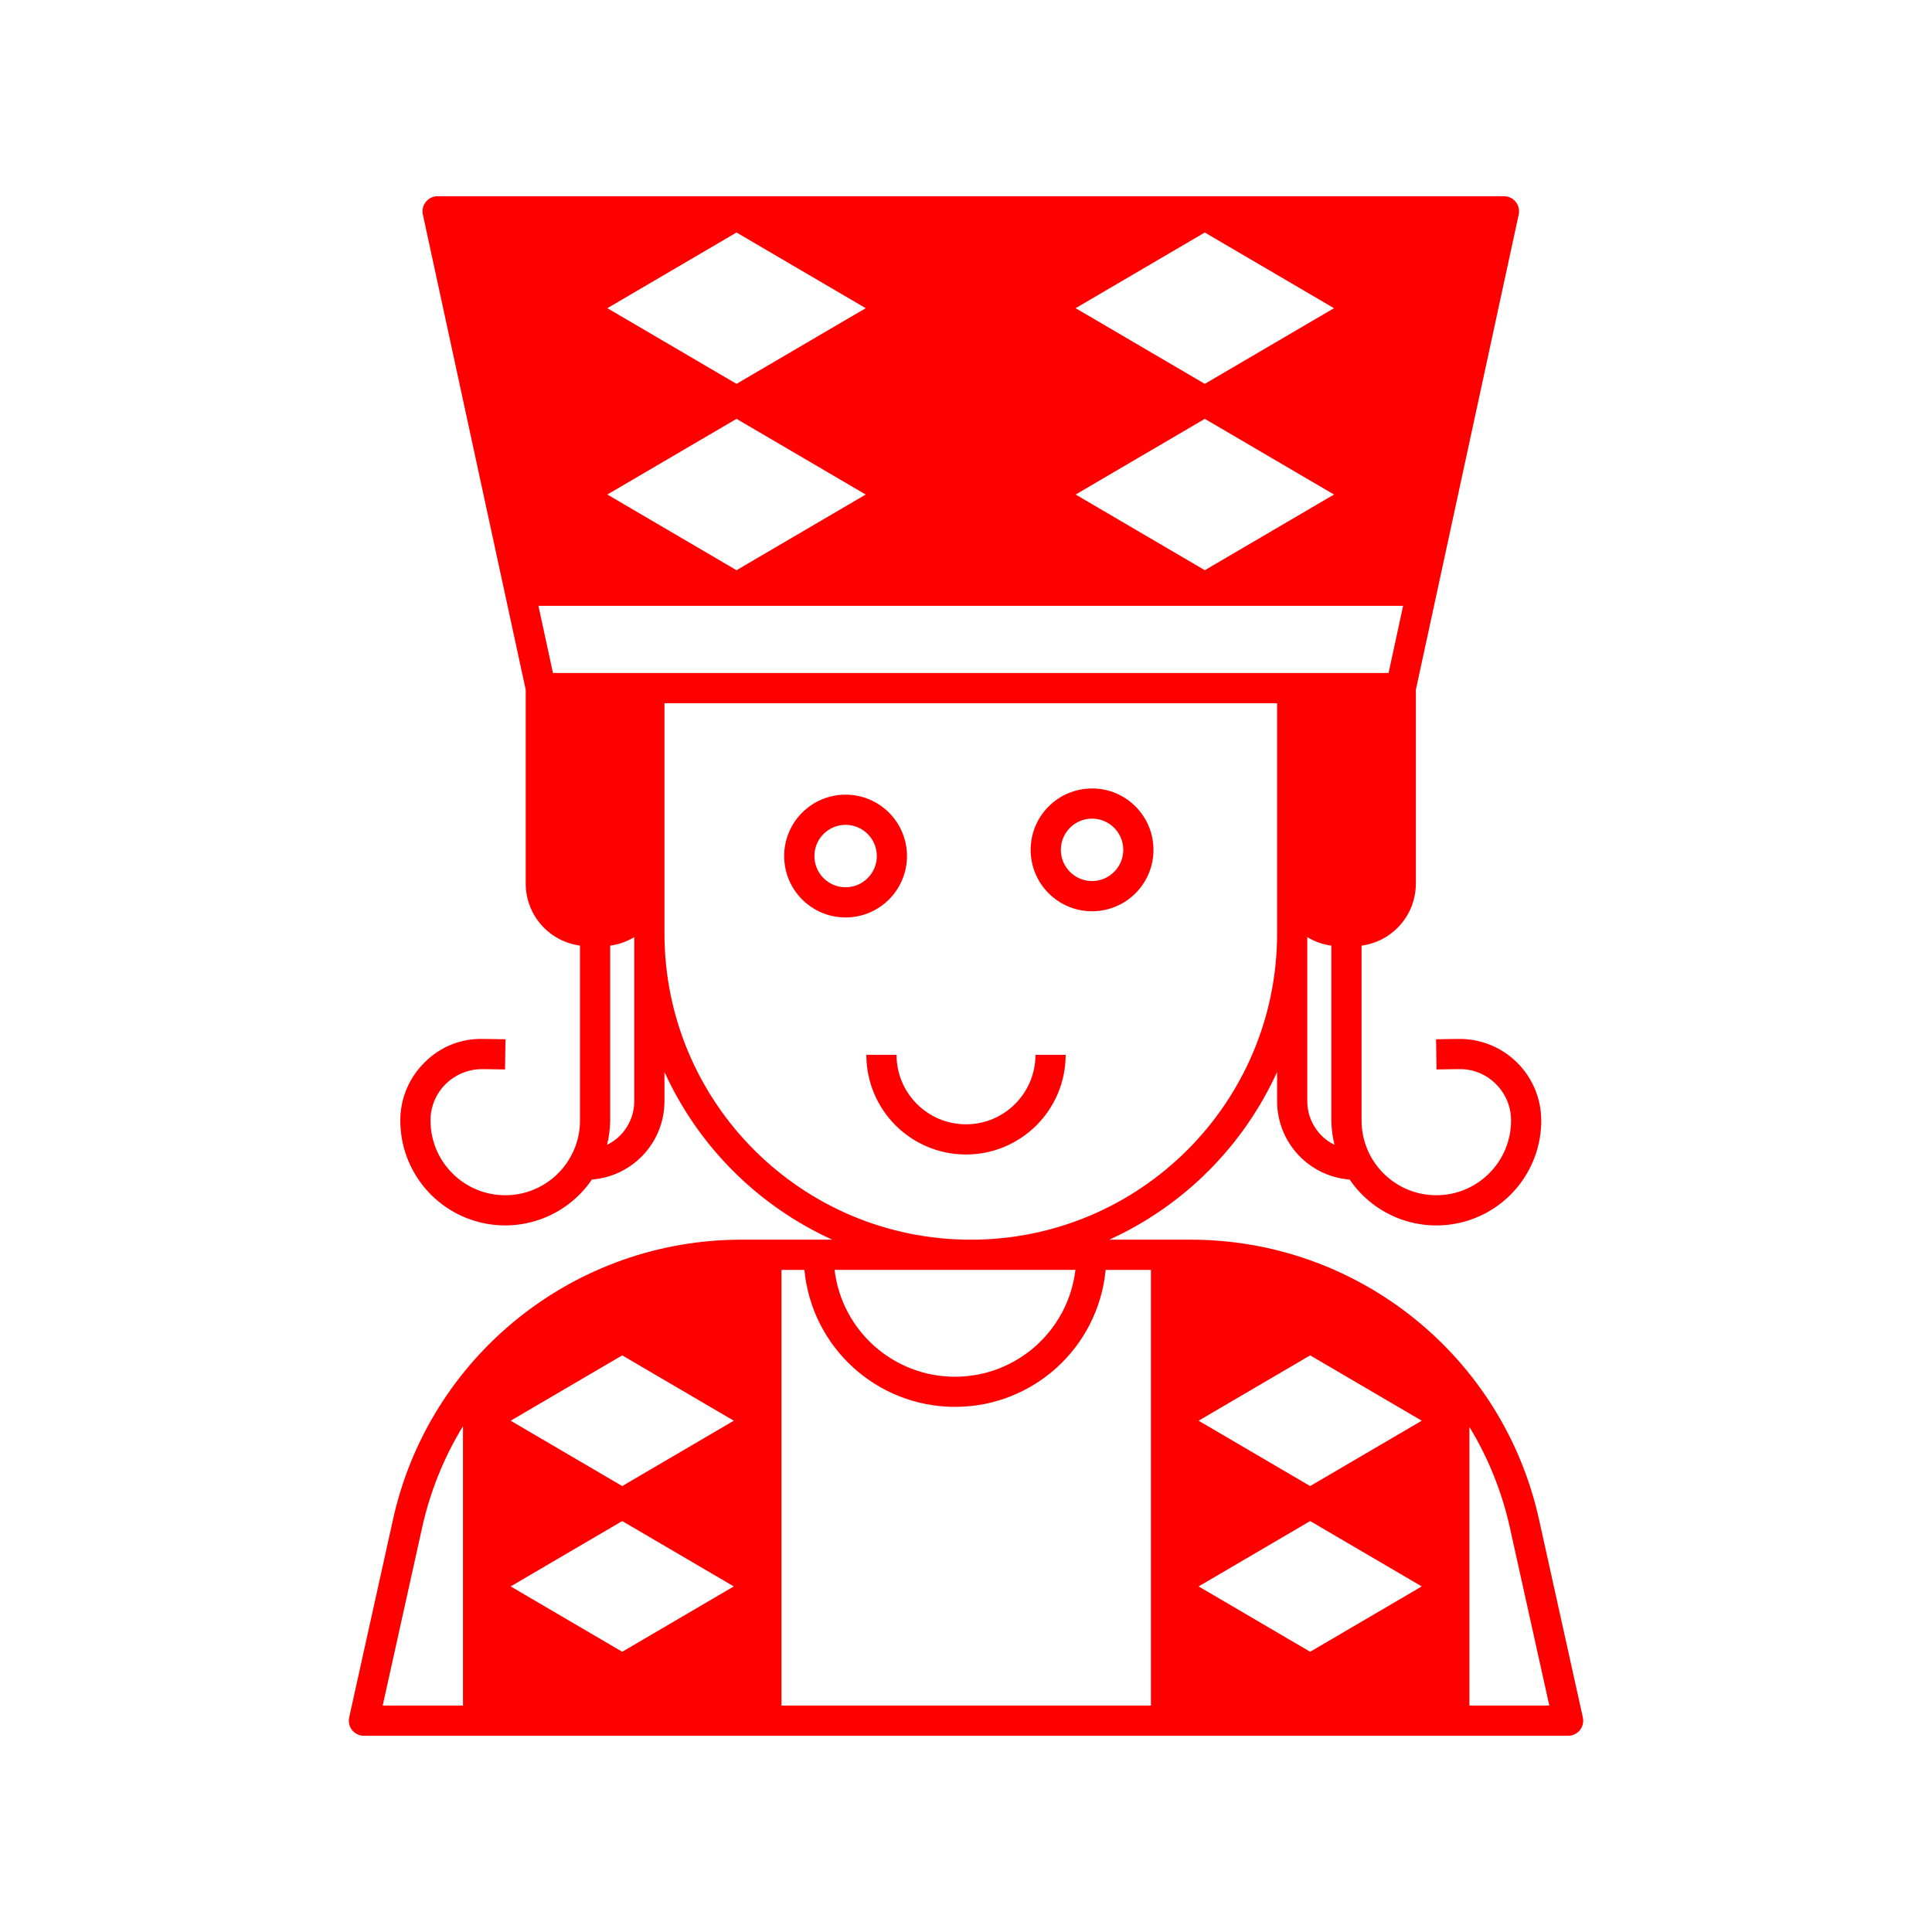
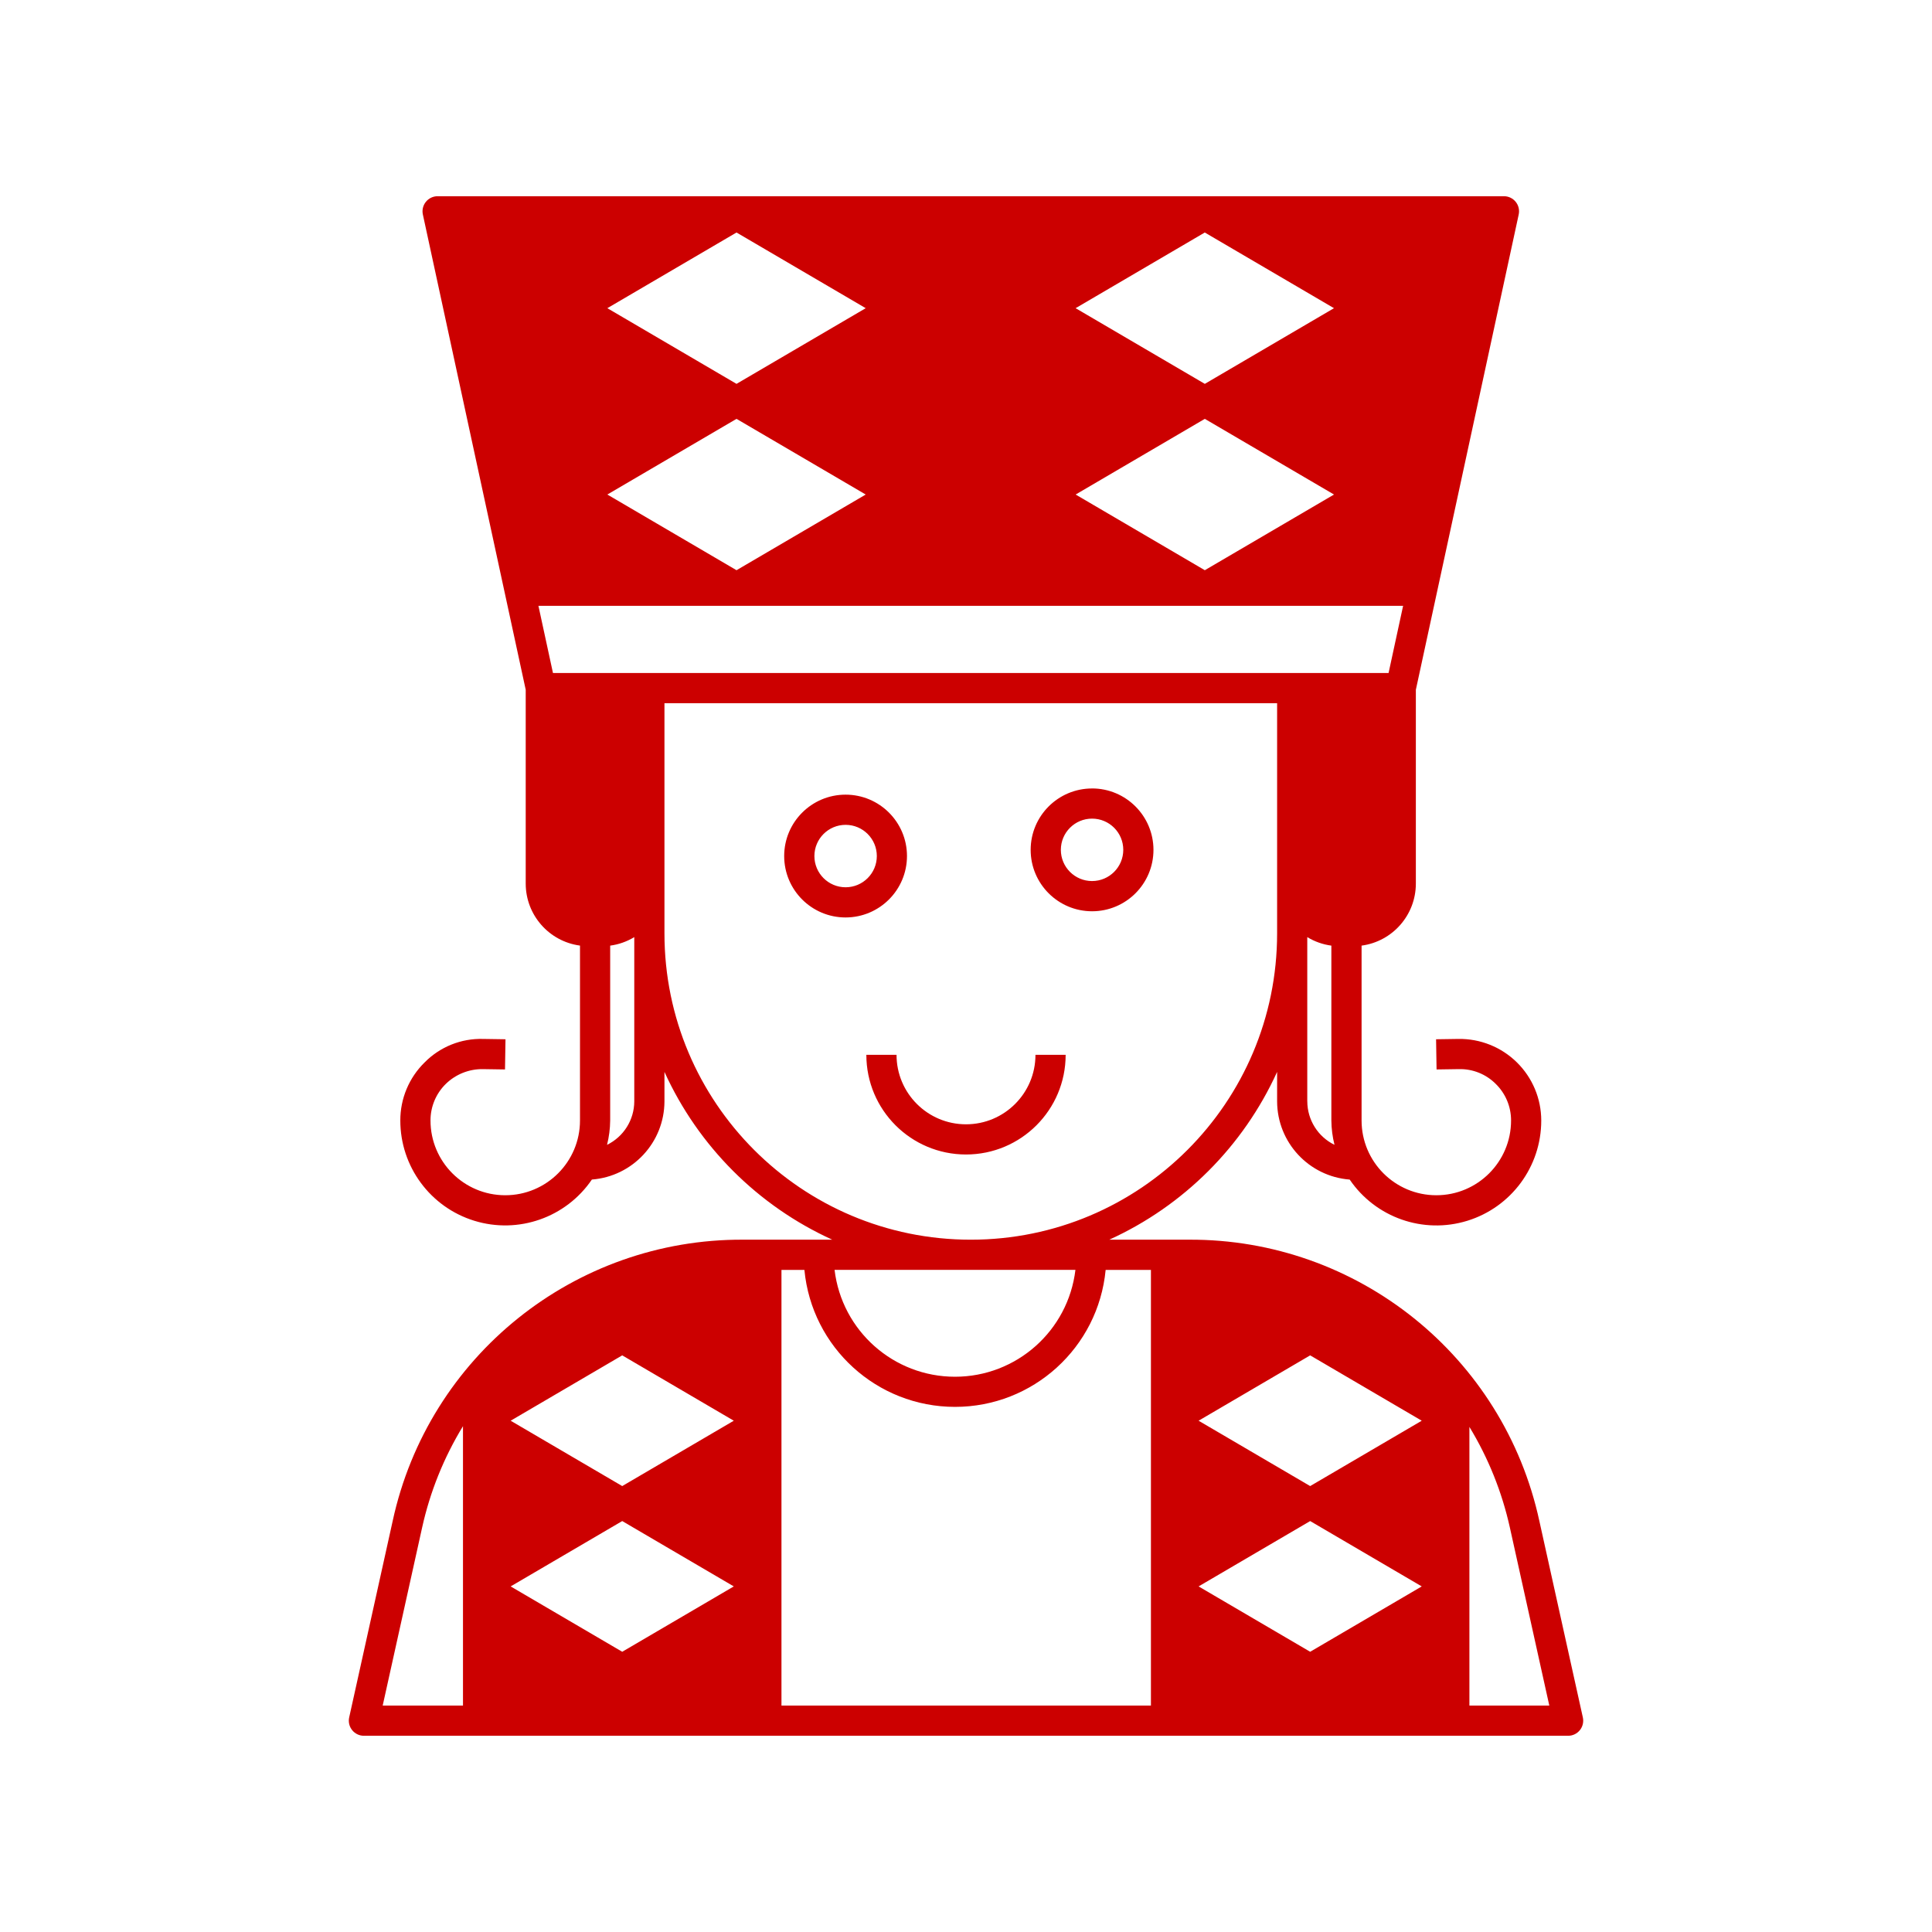
<svg xmlns="http://www.w3.org/2000/svg" viewBox="0 0 64 64" id="jack-card">
-   <path fill="red" d="M30.045,28.358a2.034,2.034,0,1,0-2.034,2.034A2.036,2.036,0,0,0,30.045,28.358ZM28.012,29.392a1.034,1.034,0,1,1,1.034-1.034A1.035,1.035,0,0,1,28.012,29.392Zm8.164-3.273a2.034,2.034,0,1,0,2.034,2.034A2.036,2.036,0,0,0,36.176,26.118Zm0,3.067a1.034,1.034,0,1,1,1.034-1.034A1.035,1.035,0,0,1,36.176,29.186ZM50.994,50.389a11.822,11.822,0,0,0-11.613-9.323H36.747A11.202,11.202,0,0,0,42.306,35.508v.978a2.605,2.605,0,0,0,2.404,2.589,3.474,3.474,0,0,0,6.346-1.956,2.704,2.704,0,0,0-2.745-2.703l-.739.011.016,1,.739-.011a1.667,1.667,0,0,1,1.221.489,1.691,1.691,0,0,1,.508,1.213,2.476,2.476,0,0,1-4.952,0V31.325a2.074,2.074,0,0,0,1.798-2.049v-6.426L50.309,7.106a.5.5,0,0,0-.489-.606H14.497a.5.5,0,0,0-.489.606L17.415,22.849v6.426a2.074,2.074,0,0,0,1.798,2.049v5.794a2.476,2.476,0,1,1-4.952,0,1.69,1.69,0,0,1,.508-1.213,1.726,1.726,0,0,1,1.221-.489l.739.011.016-1-.739-.011a2.615,2.615,0,0,0-1.938.776,2.684,2.684,0,0,0-.807,1.926,3.474,3.474,0,0,0,6.346,1.956,2.605,2.605,0,0,0,2.404-2.589V35.508a11.202,11.202,0,0,0,5.558,5.558H24.62a11.822,11.822,0,0,0-11.613,9.323l-1.44,6.503A.5.5,0,0,0,12.054,57.5H51.946a.5.5,0,0,0,.488-.608Zm-30.382-.002,3.696,2.165-3.696,2.165-3.696-2.165Zm0-1.159-3.696-2.165,3.696-2.165,3.696,2.165Zm5.275-7.161h.76a5.012,5.012,0,0,0,9.979,0H38.126V56.5H25.887Zm17.514,8.32,3.696,2.165-3.696,2.165-3.696-2.165Zm0-1.159-3.696-2.165,3.696-2.165,3.696,2.165Zm-.096-12.742V31.043a2.055,2.055,0,0,0,.798.282v5.794a3.446,3.446,0,0,0,.104.805A1.607,1.607,0,0,1,43.306,36.486ZM21.511,22.295H18.318l-.482-2.227H46.48l-.482,2.227H21.511ZM24.398,12.716,20.119,10.209,24.398,7.702,28.678,10.209Zm0,1.159,4.28,2.507L24.398,18.889l-4.279-2.507Zm15.513,0,4.28,2.507-4.28,2.507-4.279-2.507Zm0-1.159L35.631,10.209l4.279-2.507L44.19,10.209ZM20.109,37.924a3.445,3.445,0,0,0,.104-.805V31.325a2.054,2.054,0,0,0,.798-.282v5.443A1.607,1.607,0,0,1,20.109,37.924ZM22.011,30.919V23.295H42.306V30.919a10.147,10.147,0,1,1-20.295,0Zm13.614,11.147a4.018,4.018,0,0,1-7.979,0ZM13.983,50.605a10.999,10.999,0,0,1,1.354-3.361V56.5H12.677ZM48.676,56.5V47.268A10.998,10.998,0,0,1,50.017,50.605L51.323,56.5ZM34.301,34.943h1a3.301,3.301,0,1,1-6.602,0h1a2.301,2.301,0,1,0,4.602,0Z" />
+   <path fill="hsl(0, 100%, 40%)" d="M30.045,28.358a2.034,2.034,0,1,0-2.034,2.034A2.036,2.036,0,0,0,30.045,28.358ZM28.012,29.392a1.034,1.034,0,1,1,1.034-1.034A1.035,1.035,0,0,1,28.012,29.392Zm8.164-3.273a2.034,2.034,0,1,0,2.034,2.034A2.036,2.036,0,0,0,36.176,26.118Zm0,3.067a1.034,1.034,0,1,1,1.034-1.034A1.035,1.035,0,0,1,36.176,29.186ZM50.994,50.389a11.822,11.822,0,0,0-11.613-9.323H36.747A11.202,11.202,0,0,0,42.306,35.508v.978a2.605,2.605,0,0,0,2.404,2.589,3.474,3.474,0,0,0,6.346-1.956,2.704,2.704,0,0,0-2.745-2.703l-.739.011.016,1,.739-.011a1.667,1.667,0,0,1,1.221.489,1.691,1.691,0,0,1,.508,1.213,2.476,2.476,0,0,1-4.952,0V31.325a2.074,2.074,0,0,0,1.798-2.049v-6.426L50.309,7.106a.5.5,0,0,0-.489-.606H14.497a.5.5,0,0,0-.489.606L17.415,22.849v6.426a2.074,2.074,0,0,0,1.798,2.049v5.794a2.476,2.476,0,1,1-4.952,0,1.69,1.69,0,0,1,.508-1.213,1.726,1.726,0,0,1,1.221-.489l.739.011.016-1-.739-.011a2.615,2.615,0,0,0-1.938.776,2.684,2.684,0,0,0-.807,1.926,3.474,3.474,0,0,0,6.346,1.956,2.605,2.605,0,0,0,2.404-2.589V35.508a11.202,11.202,0,0,0,5.558,5.558H24.62a11.822,11.822,0,0,0-11.613,9.323l-1.44,6.503A.5.5,0,0,0,12.054,57.5H51.946a.5.5,0,0,0,.488-.608Zm-30.382-.002,3.696,2.165-3.696,2.165-3.696-2.165Zm0-1.159-3.696-2.165,3.696-2.165,3.696,2.165Zm5.275-7.161h.76a5.012,5.012,0,0,0,9.979,0H38.126V56.5H25.887Zm17.514,8.32,3.696,2.165-3.696,2.165-3.696-2.165Zm0-1.159-3.696-2.165,3.696-2.165,3.696,2.165Zm-.096-12.742V31.043a2.055,2.055,0,0,0,.798.282v5.794a3.446,3.446,0,0,0,.104.805A1.607,1.607,0,0,1,43.306,36.486ZM21.511,22.295H18.318l-.482-2.227H46.48l-.482,2.227H21.511ZM24.398,12.716,20.119,10.209,24.398,7.702,28.678,10.209Zm0,1.159,4.28,2.507L24.398,18.889l-4.279-2.507Zm15.513,0,4.28,2.507-4.28,2.507-4.279-2.507Zm0-1.159L35.631,10.209l4.279-2.507L44.19,10.209ZM20.109,37.924a3.445,3.445,0,0,0,.104-.805V31.325a2.054,2.054,0,0,0,.798-.282v5.443A1.607,1.607,0,0,1,20.109,37.924ZM22.011,30.919V23.295H42.306V30.919a10.147,10.147,0,1,1-20.295,0Zm13.614,11.147a4.018,4.018,0,0,1-7.979,0ZM13.983,50.605a10.999,10.999,0,0,1,1.354-3.361V56.5H12.677ZM48.676,56.5V47.268A10.998,10.998,0,0,1,50.017,50.605L51.323,56.5ZM34.301,34.943h1a3.301,3.301,0,1,1-6.602,0h1a2.301,2.301,0,1,0,4.602,0Z" />
</svg>
